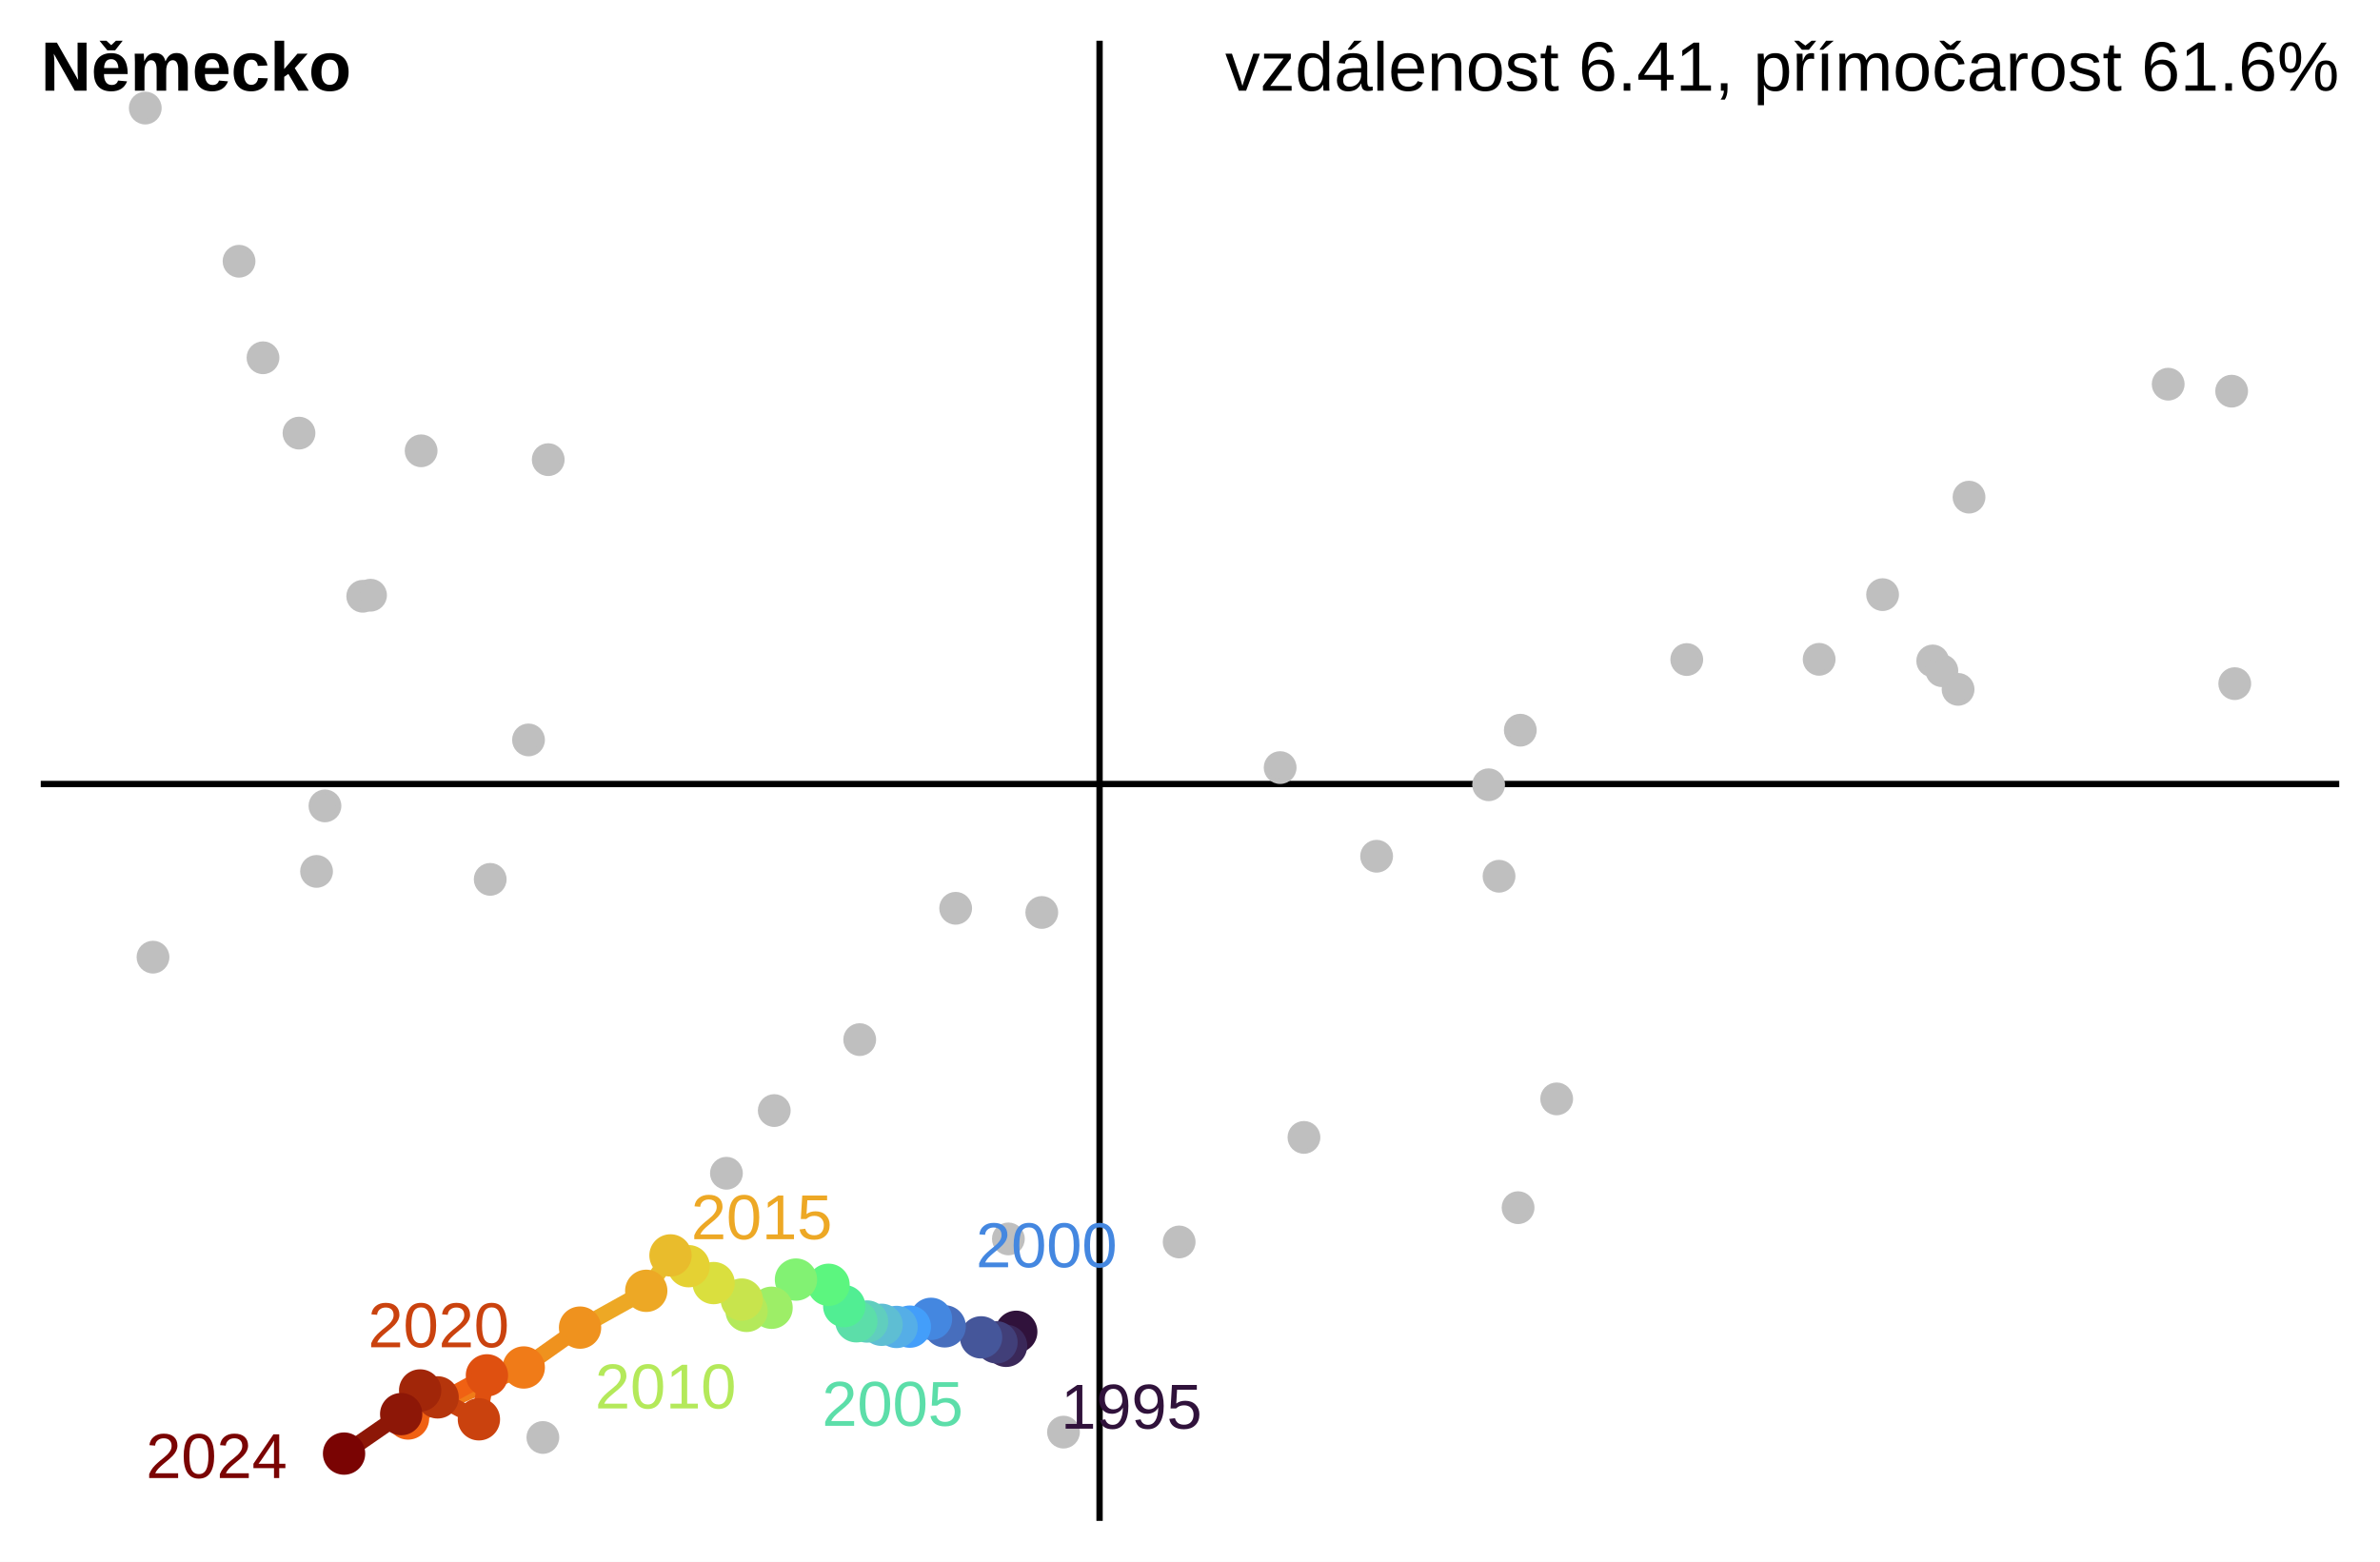
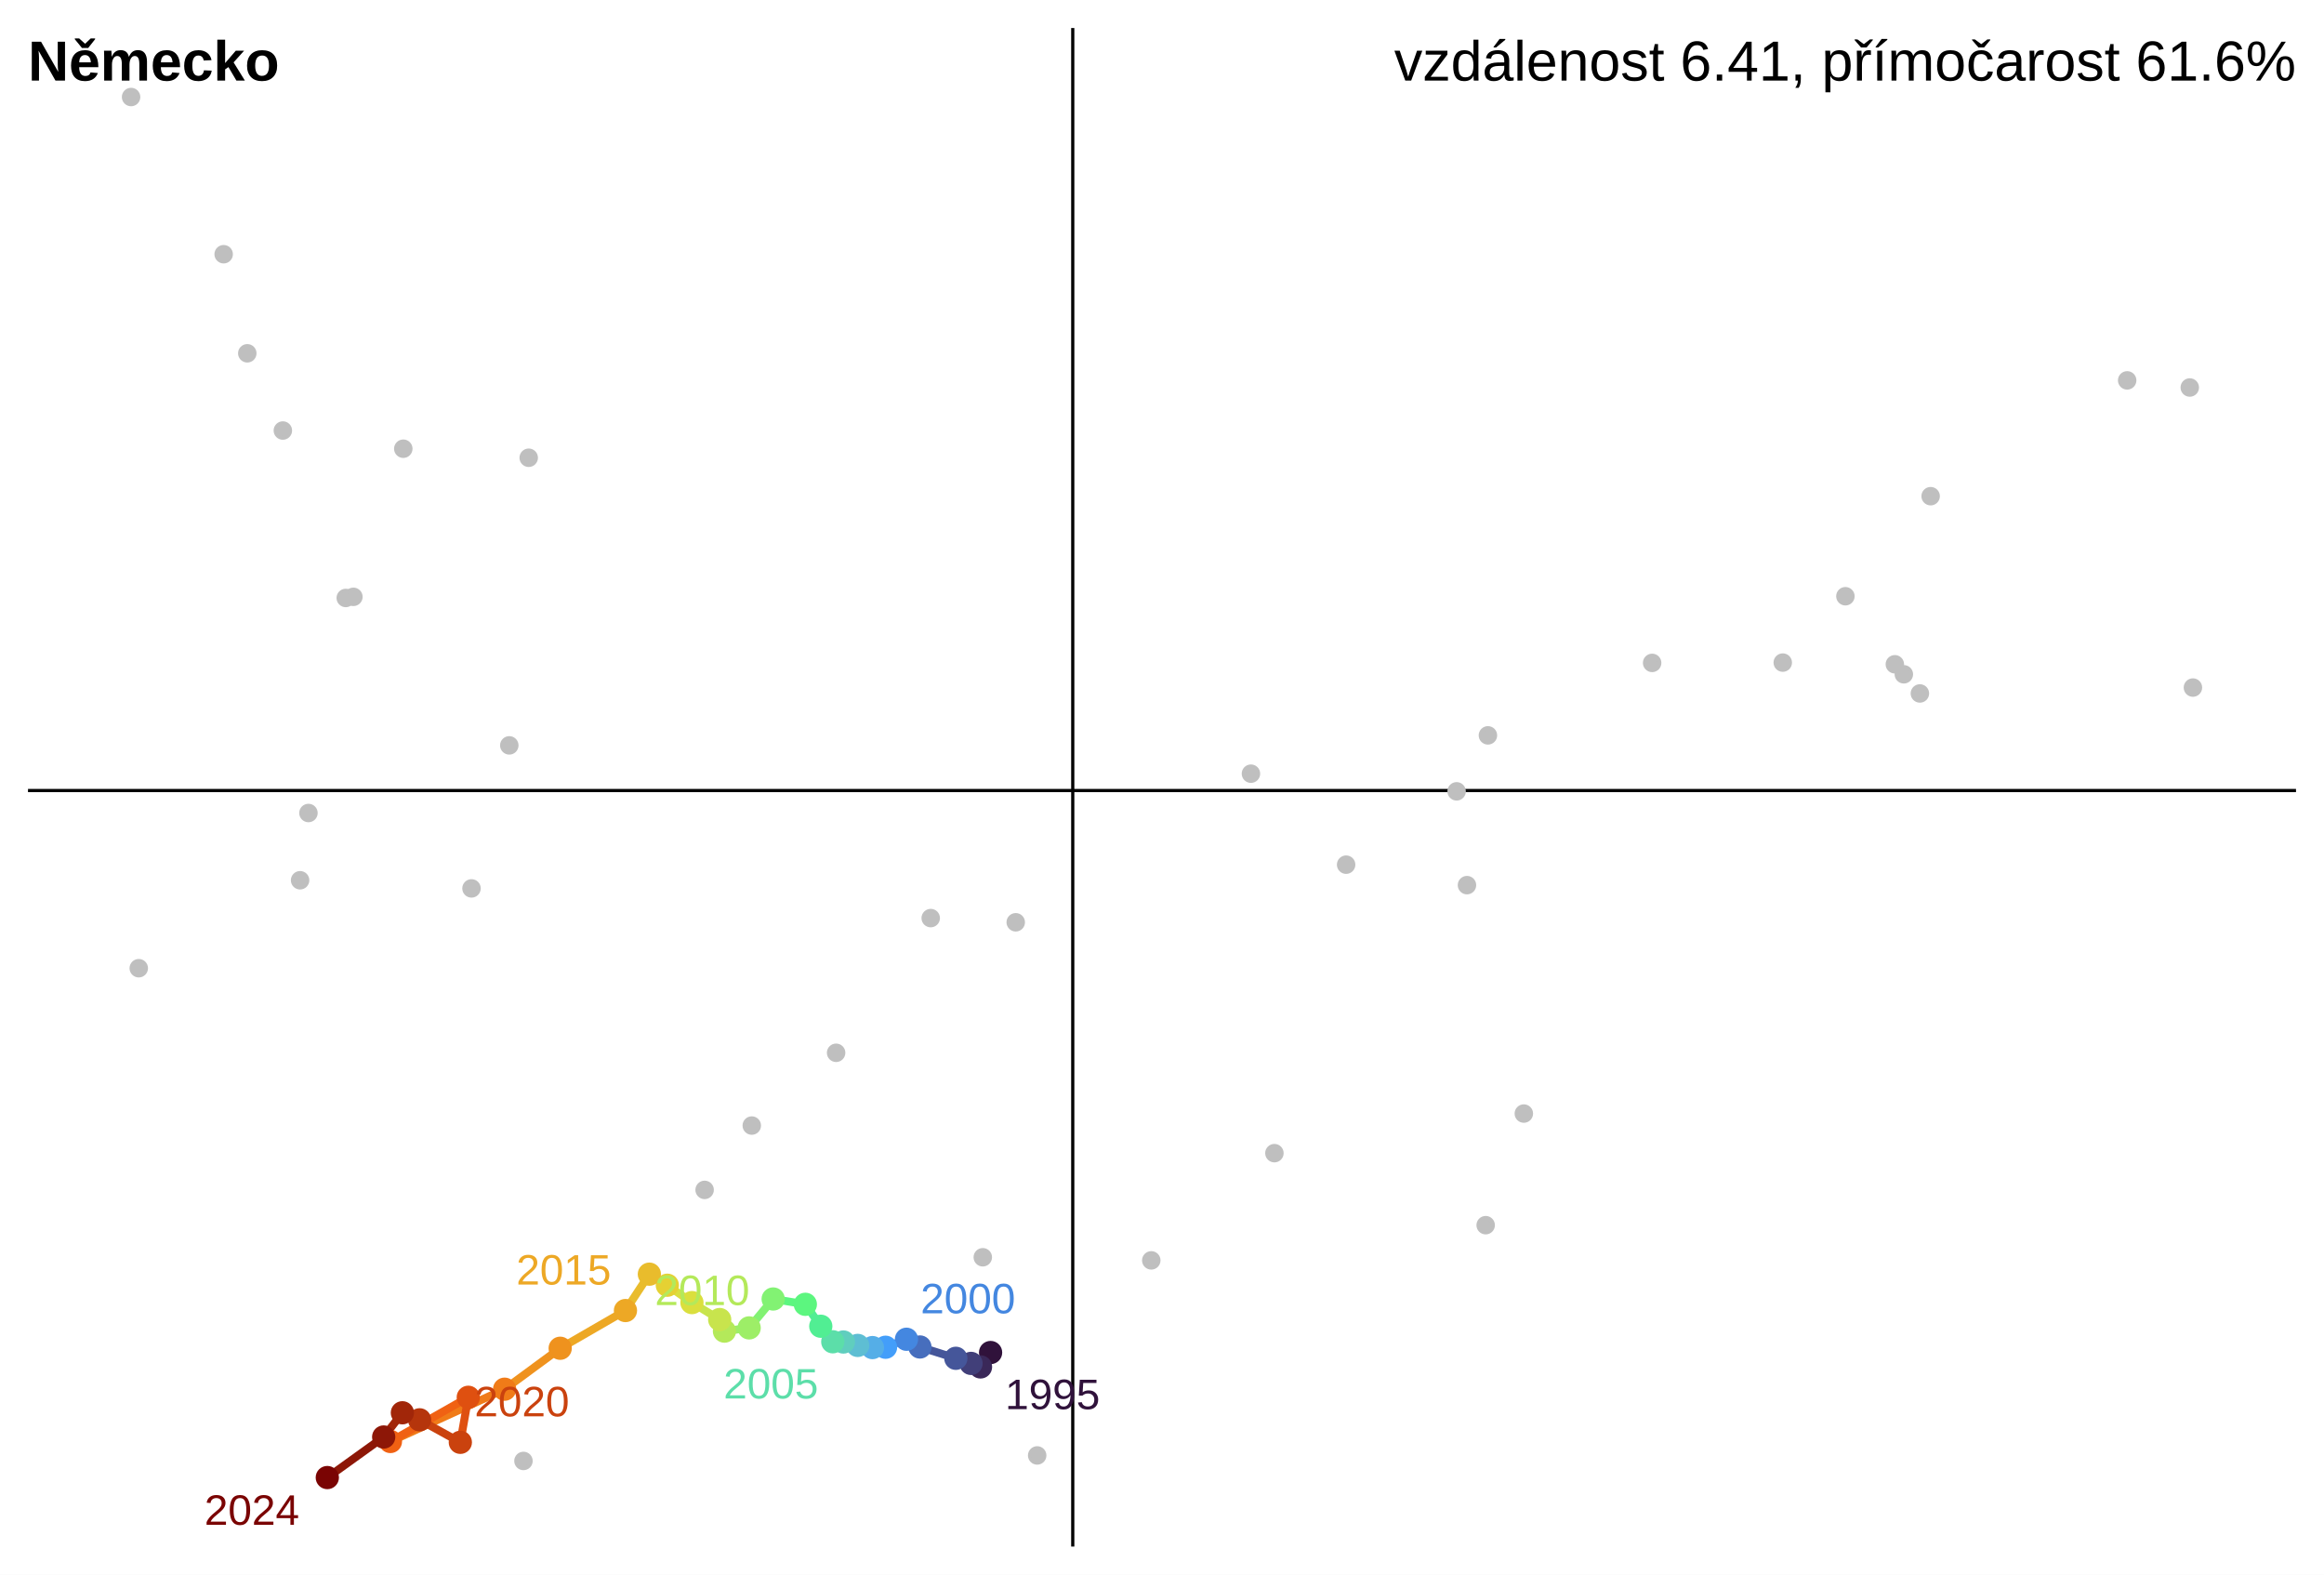
- <svg xmlns="http://www.w3.org/2000/svg" width="320.00pt" height="210.00pt" viewBox="0 0 320.00 210.00">
+ <svg xmlns="http://www.w3.org/2000/svg" width="620.00pt" height="420.00pt" viewBox="0 0 620.00 420.00">
  <g class="svglite">
    <defs>
      <style type="text/css">
    .svglite line, .svglite polyline, .svglite polygon, .svglite path, .svglite rect, .svglite circle {
      fill: none;
      stroke: #000000;
      stroke-linecap: round;
      stroke-linejoin: round;
      stroke-miterlimit: 10.00;
    }
    .svglite text {
      white-space: pre;
    }
    .svglite g.glyphgroup path {
      fill: inherit;
      stroke: none;
    }
  </style>
    </defs>
    <rect width="100%" height="100%" style="stroke: none; fill: #FFFFFF;" />
    <defs>
-       <clipPath id="cpMC4wMHwzMjAuMDB8MC4wMHwyMTAuMDA=">
-         <rect x="0.00" y="0.00" width="320.00" height="210.00" />
+       <clipPath id="cpMC4wMHw2MjAuMDB8MC4wMHw0MjAuMDA=">
+         <rect x="0.00" y="0.00" width="620.00" height="420.00" />
      </clipPath>
    </defs>
-     <g clip-path="url(#cpMC4wMHwzMjAuMDB8MC4wMHwyMTAuMDA=)">
-       <rect x="0.00" y="0.00" width="320.00" height="210.00" style="stroke-width: 1.07; stroke: none; fill: #FFFFFF;" />
+     <g clip-path="url(#cpMC4wMHw2MjAuMDB8MC4wMHw0MjAuMDA=)">
+       <rect x="0.00" y="0.00" width="620.00" height="420.00" style="stroke-width: 1.45; stroke: none; fill: #FFFFFF;" />
    </g>
    <defs>
-       <clipPath id="cpNS40OHwzMTQuNTJ8NS40OHwyMDQuNTI=">
-         <rect x="5.48" y="5.48" width="309.04" height="199.04" />
+       <clipPath id="cpNy40N3w2MTIuNTN8Ny40N3w0MTIuNTM=">
+         <rect x="7.47" y="7.47" width="605.06" height="405.06" />
      </clipPath>
    </defs>
-     <g clip-path="url(#cpNS40OHwzMTQuNTJ8NS40OHwyMDQuNTI=)">
-       <line x1="5.48" y1="105.43" x2="314.52" y2="105.43" style="stroke-width: 0.85; stroke-linecap: butt;" />
-       <line x1="147.84" y1="204.52" x2="147.84" y2="5.48" style="stroke-width: 0.85; stroke-linecap: butt;" />
-       <circle cx="264.74" cy="66.85" r="1.85" style="stroke-width: 0.71; stroke: #BFBFBF; fill: #BFBFBF;" />
-       <circle cx="115.59" cy="139.80" r="1.85" style="stroke-width: 0.71; stroke: #BFBFBF; fill: #BFBFBF;" />
-       <circle cx="253.12" cy="79.96" r="1.85" style="stroke-width: 0.71; stroke: #BFBFBF; fill: #BFBFBF;" />
-       <circle cx="42.56" cy="117.18" r="1.85" style="stroke-width: 0.71; stroke: #BFBFBF; fill: #BFBFBF;" />
-       <circle cx="300.47" cy="91.93" r="1.85" style="stroke-width: 0.71; stroke: #BFBFBF; fill: #BFBFBF;" />
-       <circle cx="204.41" cy="98.19" r="1.85" style="stroke-width: 0.71; stroke: #BFBFBF; fill: #BFBFBF;" />
-       <circle cx="48.77" cy="80.18" r="1.85" style="stroke-width: 0.71; stroke: #BFBFBF; fill: #BFBFBF;" />
-       <circle cx="200.15" cy="105.53" r="1.85" style="stroke-width: 0.71; stroke: #BFBFBF; fill: #BFBFBF;" />
-       <circle cx="142.99" cy="192.58" r="1.85" style="stroke-width: 0.71; stroke: #BFBFBF; fill: #BFBFBF;" />
-       <circle cx="40.20" cy="58.24" r="1.85" style="stroke-width: 0.71; stroke: #BFBFBF; fill: #BFBFBF;" />
-       <circle cx="128.49" cy="122.14" r="1.85" style="stroke-width: 0.71; stroke: #BFBFBF; fill: #BFBFBF;" />
-       <circle cx="49.82" cy="80.04" r="1.85" style="stroke-width: 0.71; stroke: #BFBFBF; fill: #BFBFBF;" />
-       <circle cx="97.67" cy="157.77" r="1.85" style="stroke-width: 0.71; stroke: #BFBFBF; fill: #BFBFBF;" />
-       <circle cx="291.52" cy="51.66" r="1.85" style="stroke-width: 0.71; stroke: #BFBFBF; fill: #BFBFBF;" />
-       <circle cx="72.99" cy="193.30" r="1.85" style="stroke-width: 0.71; stroke: #BFBFBF; fill: #BFBFBF;" />
-       <circle cx="175.32" cy="152.95" r="1.85" style="stroke-width: 0.71; stroke: #BFBFBF; fill: #BFBFBF;" />
-       <circle cx="201.55" cy="117.83" r="1.85" style="stroke-width: 0.71; stroke: #BFBFBF; fill: #BFBFBF;" />
-       <circle cx="19.53" cy="14.53" r="1.85" style="stroke-width: 0.71; stroke: #BFBFBF; fill: #BFBFBF;" />
-       <circle cx="73.71" cy="61.81" r="1.85" style="stroke-width: 0.71; stroke: #BFBFBF; fill: #BFBFBF;" />
-       <circle cx="135.58" cy="166.60" r="1.85" style="stroke-width: 0.71; stroke: #BFBFBF; fill: #BFBFBF;" />
-       <circle cx="185.09" cy="115.14" r="1.85" style="stroke-width: 0.71; stroke: #BFBFBF; fill: #BFBFBF;" />
-       <circle cx="172.12" cy="103.22" r="1.85" style="stroke-width: 0.71; stroke: #BFBFBF; fill: #BFBFBF;" />
-       <circle cx="300.05" cy="52.60" r="1.85" style="stroke-width: 0.71; stroke: #BFBFBF; fill: #BFBFBF;" />
-       <circle cx="226.79" cy="88.69" r="1.85" style="stroke-width: 0.71; stroke: #BFBFBF; fill: #BFBFBF;" />
-       <circle cx="20.57" cy="128.71" r="1.85" style="stroke-width: 0.71; stroke: #BFBFBF; fill: #BFBFBF;" />
-       <circle cx="56.62" cy="60.62" r="1.85" style="stroke-width: 0.71; stroke: #BFBFBF; fill: #BFBFBF;" />
-       <circle cx="32.14" cy="35.13" r="1.85" style="stroke-width: 0.71; stroke: #BFBFBF; fill: #BFBFBF;" />
-       <circle cx="209.30" cy="147.77" r="1.85" style="stroke-width: 0.71; stroke: #BFBFBF; fill: #BFBFBF;" />
-       <circle cx="140.07" cy="122.70" r="1.85" style="stroke-width: 0.71; stroke: #BFBFBF; fill: #BFBFBF;" />
-       <circle cx="244.59" cy="88.66" r="1.85" style="stroke-width: 0.71; stroke: #BFBFBF; fill: #BFBFBF;" />
-       <circle cx="259.86" cy="88.88" r="1.85" style="stroke-width: 0.71; stroke: #BFBFBF; fill: #BFBFBF;" />
-       <circle cx="261.09" cy="90.19" r="1.85" style="stroke-width: 0.71; stroke: #BFBFBF; fill: #BFBFBF;" />
-       <circle cx="204.11" cy="162.40" r="1.85" style="stroke-width: 0.71; stroke: #BFBFBF; fill: #BFBFBF;" />
-       <circle cx="158.54" cy="167.01" r="1.85" style="stroke-width: 0.71; stroke: #BFBFBF; fill: #BFBFBF;" />
-       <circle cx="104.10" cy="149.34" r="1.85" style="stroke-width: 0.71; stroke: #BFBFBF; fill: #BFBFBF;" />
-       <circle cx="35.36" cy="48.11" r="1.85" style="stroke-width: 0.71; stroke: #BFBFBF; fill: #BFBFBF;" />
-       <circle cx="43.69" cy="108.37" r="1.85" style="stroke-width: 0.71; stroke: #BFBFBF; fill: #BFBFBF;" />
-       <circle cx="263.27" cy="92.70" r="1.85" style="stroke-width: 0.71; stroke: #BFBFBF; fill: #BFBFBF;" />
-       <circle cx="65.91" cy="118.25" r="1.85" style="stroke-width: 0.71; stroke: #BFBFBF; fill: #BFBFBF;" />
-       <circle cx="71.06" cy="99.50" r="1.85" style="stroke-width: 0.71; stroke: #BFBFBF; fill: #BFBFBF;" />
-       <line x1="136.64" y1="179.09" x2="135.27" y2="180.98" style="stroke-width: 2.13; stroke: #30123B; stroke-linecap: butt;" />
-       <line x1="135.27" y1="180.98" x2="133.98" y2="180.51" style="stroke-width: 2.13; stroke: #3A2859; stroke-linecap: butt;" />
-       <line x1="133.98" y1="180.51" x2="131.91" y2="179.84" style="stroke-width: 2.13; stroke: #413F79; stroke-linecap: butt;" />
-       <line x1="131.91" y1="179.84" x2="127.02" y2="178.36" style="stroke-width: 2.13; stroke: #45569A; stroke-linecap: butt;" />
-       <line x1="127.02" y1="178.36" x2="125.18" y2="177.35" style="stroke-width: 2.13; stroke: #476EBD; stroke-linecap: butt;" />
-       <line x1="125.18" y1="177.35" x2="122.33" y2="178.40" style="stroke-width: 2.13; stroke: #4487E0; stroke-linecap: butt;" />
-       <line x1="122.33" y1="178.40" x2="120.54" y2="178.44" style="stroke-width: 2.13; stroke: #439EFA; stroke-linecap: butt;" />
-       <line x1="120.54" y1="178.44" x2="118.53" y2="178.15" style="stroke-width: 2.13; stroke: #55AEE7; stroke-linecap: butt;" />
-       <line x1="118.53" y1="178.15" x2="116.58" y2="177.71" style="stroke-width: 2.13; stroke: #5EBED3; stroke-linecap: butt;" />
-       <line x1="116.58" y1="177.71" x2="115.14" y2="177.68" style="stroke-width: 2.13; stroke: #60CEBE; stroke-linecap: butt;" />
-       <line x1="115.14" y1="177.68" x2="113.51" y2="175.64" style="stroke-width: 2.13; stroke: #5CDEA9; stroke-linecap: butt;" />
-       <line x1="113.51" y1="175.64" x2="111.40" y2="172.77" style="stroke-width: 2.13; stroke: #51EE93; stroke-linecap: butt;" />
-       <line x1="111.40" y1="172.77" x2="107.02" y2="172.07" style="stroke-width: 2.13; stroke: #5CF67F; stroke-linecap: butt;" />
-       <line x1="107.02" y1="172.07" x2="103.74" y2="175.86" style="stroke-width: 2.13; stroke: #82F273; stroke-linecap: butt;" />
-       <line x1="103.74" y1="175.86" x2="100.38" y2="176.28" style="stroke-width: 2.13; stroke: #9DEE67; stroke-linecap: butt;" />
-       <line x1="100.38" y1="176.28" x2="99.73" y2="174.76" style="stroke-width: 2.13; stroke: #B4E95A; stroke-linecap: butt;" />
-       <line x1="99.73" y1="174.76" x2="95.95" y2="172.54" style="stroke-width: 2.13; stroke: #C8E44D; stroke-linecap: butt;" />
-       <line x1="95.95" y1="172.54" x2="92.59" y2="170.27" style="stroke-width: 2.13; stroke: #DADF3E; stroke-linecap: butt;" />
-       <line x1="92.59" y1="170.27" x2="90.15" y2="168.82" style="stroke-width: 2.13; stroke: #E5D133; stroke-linecap: butt;" />
-       <line x1="90.15" y1="168.82" x2="86.89" y2="173.58" style="stroke-width: 2.13; stroke: #E9BC2C; stroke-linecap: butt;" />
-       <line x1="86.89" y1="173.58" x2="77.99" y2="178.53" style="stroke-width: 2.13; stroke: #EDA825; stroke-linecap: butt;" />
-       <line x1="77.99" y1="178.53" x2="70.42" y2="183.89" style="stroke-width: 2.13; stroke: #EF921E; stroke-linecap: butt;" />
-       <line x1="70.42" y1="183.89" x2="54.86" y2="190.75" style="stroke-width: 2.13; stroke: #F07B18; stroke-linecap: butt;" />
-       <line x1="54.86" y1="190.75" x2="65.47" y2="184.95" style="stroke-width: 2.13; stroke: #F06113; stroke-linecap: butt;" />
-       <line x1="65.47" y1="184.95" x2="64.39" y2="190.86" style="stroke-width: 2.13; stroke: #DF5010; stroke-linecap: butt;" />
-       <line x1="64.39" y1="190.86" x2="58.84" y2="187.91" style="stroke-width: 2.13; stroke: #CA420E; stroke-linecap: butt;" />
-       <line x1="58.84" y1="187.91" x2="56.49" y2="186.98" style="stroke-width: 2.13; stroke: #B5350C; stroke-linecap: butt;" />
-       <line x1="56.49" y1="186.98" x2="53.94" y2="190.16" style="stroke-width: 2.13; stroke: #A12609; stroke-linecap: butt;" />
-       <line x1="53.94" y1="190.16" x2="46.26" y2="195.47" style="stroke-width: 2.13; stroke: #8D1707; stroke-linecap: butt;" />
-       <circle cx="136.64" cy="179.09" r="2.49" style="stroke-width: 0.71; stroke: #30123B; fill: #30123B;" />
-       <circle cx="135.27" cy="180.98" r="2.49" style="stroke-width: 0.71; stroke: #3A2859; fill: #3A2859;" />
-       <circle cx="133.98" cy="180.51" r="2.49" style="stroke-width: 0.71; stroke: #413F79; fill: #413F79;" />
-       <circle cx="131.91" cy="179.84" r="2.49" style="stroke-width: 0.71; stroke: #45569A; fill: #45569A;" />
-       <circle cx="127.02" cy="178.36" r="2.49" style="stroke-width: 0.71; stroke: #476EBD; fill: #476EBD;" />
-       <circle cx="125.18" cy="177.35" r="2.49" style="stroke-width: 0.71; stroke: #4487E0; fill: #4487E0;" />
-       <circle cx="122.33" cy="178.40" r="2.49" style="stroke-width: 0.71; stroke: #439EFA; fill: #439EFA;" />
-       <circle cx="120.54" cy="178.44" r="2.49" style="stroke-width: 0.71; stroke: #55AEE7; fill: #55AEE7;" />
-       <circle cx="118.53" cy="178.15" r="2.49" style="stroke-width: 0.71; stroke: #5EBED3; fill: #5EBED3;" />
-       <circle cx="116.58" cy="177.71" r="2.49" style="stroke-width: 0.71; stroke: #60CEBE; fill: #60CEBE;" />
-       <circle cx="115.14" cy="177.68" r="2.49" style="stroke-width: 0.71; stroke: #5CDEA9; fill: #5CDEA9;" />
-       <circle cx="113.51" cy="175.64" r="2.49" style="stroke-width: 0.71; stroke: #51EE93; fill: #51EE93;" />
-       <circle cx="111.40" cy="172.77" r="2.49" style="stroke-width: 0.71; stroke: #5CF67F; fill: #5CF67F;" />
-       <circle cx="107.02" cy="172.07" r="2.49" style="stroke-width: 0.71; stroke: #82F273; fill: #82F273;" />
-       <circle cx="103.74" cy="175.86" r="2.49" style="stroke-width: 0.71; stroke: #9DEE67; fill: #9DEE67;" />
-       <circle cx="100.38" cy="176.28" r="2.49" style="stroke-width: 0.71; stroke: #B4E95A; fill: #B4E95A;" />
-       <circle cx="99.73" cy="174.76" r="2.49" style="stroke-width: 0.71; stroke: #C8E44D; fill: #C8E44D;" />
-       <circle cx="95.95" cy="172.54" r="2.49" style="stroke-width: 0.71; stroke: #DADF3E; fill: #DADF3E;" />
-       <circle cx="92.59" cy="170.27" r="2.49" style="stroke-width: 0.71; stroke: #E5D133; fill: #E5D133;" />
-       <circle cx="90.15" cy="168.82" r="2.49" style="stroke-width: 0.71; stroke: #E9BC2C; fill: #E9BC2C;" />
-       <circle cx="86.89" cy="173.58" r="2.49" style="stroke-width: 0.71; stroke: #EDA825; fill: #EDA825;" />
-       <circle cx="77.99" cy="178.53" r="2.49" style="stroke-width: 0.71; stroke: #EF921E; fill: #EF921E;" />
-       <circle cx="70.42" cy="183.89" r="2.49" style="stroke-width: 0.71; stroke: #F07B18; fill: #F07B18;" />
-       <circle cx="54.86" cy="190.75" r="2.49" style="stroke-width: 0.71; stroke: #F06113; fill: #F06113;" />
-       <circle cx="65.47" cy="184.95" r="2.49" style="stroke-width: 0.71; stroke: #DF5010; fill: #DF5010;" />
-       <circle cx="64.39" cy="190.86" r="2.49" style="stroke-width: 0.71; stroke: #CA420E; fill: #CA420E;" />
-       <circle cx="58.84" cy="187.91" r="2.49" style="stroke-width: 0.71; stroke: #B5350C; fill: #B5350C;" />
-       <circle cx="56.49" cy="186.98" r="2.49" style="stroke-width: 0.71; stroke: #A12609; fill: #A12609;" />
-       <circle cx="53.94" cy="190.16" r="2.49" style="stroke-width: 0.71; stroke: #8D1707; fill: #8D1707;" />
-       <circle cx="46.26" cy="195.47" r="2.49" style="stroke-width: 0.71; stroke: #7A0403; fill: #7A0403;" />
-       <text x="152.12" y="192.12" text-anchor="middle" style="font-size: 8.54px;fill: #30123B; font-family: &quot;Arial&quot;;" textLength="19.00px" lengthAdjust="spacingAndGlyphs">1995</text>
-       <text x="140.71" y="170.41" text-anchor="middle" style="font-size: 8.54px;fill: #4487E0; font-family: &quot;Arial&quot;;" textLength="19.00px" lengthAdjust="spacingAndGlyphs">2000</text>
-       <text x="120.01" y="191.74" text-anchor="middle" style="font-size: 8.54px;fill: #5CDEA9; font-family: &quot;Arial&quot;;" textLength="19.00px" lengthAdjust="spacingAndGlyphs">2005</text>
-       <text x="89.49" y="189.40" text-anchor="middle" style="font-size: 8.54px;fill: #B4E95A; font-family: &quot;Arial&quot;;" textLength="19.00px" lengthAdjust="spacingAndGlyphs">2010</text>
-       <text x="102.41" y="166.64" text-anchor="middle" style="font-size: 8.54px;fill: #EDA825; font-family: &quot;Arial&quot;;" textLength="19.00px" lengthAdjust="spacingAndGlyphs">2015</text>
-       <text x="58.97" y="181.17" text-anchor="middle" style="font-size: 8.54px;fill: #CA420E; font-family: &quot;Arial&quot;;" textLength="19.00px" lengthAdjust="spacingAndGlyphs">2020</text>
-       <text x="29.12" y="198.76" text-anchor="middle" style="font-size: 8.54px;fill: #7A0403; font-family: &quot;Arial&quot;;" textLength="19.00px" lengthAdjust="spacingAndGlyphs">2024</text>
-       <text x="5.48" y="12.19" style="font-size: 9.39px; font-weight: bold; font-family: &quot;Arial&quot;;" textLength="41.70px" lengthAdjust="spacingAndGlyphs">Německo</text>
-       <text x="314.52" y="12.19" text-anchor="end" style="font-size: 9.39px; font-family: &quot;Arial&quot;;" textLength="149.67px" lengthAdjust="spacingAndGlyphs">vzdálenost 6.41, přímočarost 61.6%</text>
+     <g clip-path="url(#cpNy40N3w2MTIuNTN8Ny40N3w0MTIuNTM=)">
+       <line x1="7.47" y1="210.87" x2="612.53" y2="210.87" style="stroke-width: 0.85; stroke-linecap: butt;" />
+       <line x1="286.19" y1="412.53" x2="286.19" y2="7.47" style="stroke-width: 0.85; stroke-linecap: butt;" />
+       <circle cx="515.06" cy="132.35" r="1.98" style="stroke-width: 0.97; stroke: #BFBFBF; fill: #BFBFBF;" />
+       <circle cx="223.06" cy="280.82" r="1.98" style="stroke-width: 0.97; stroke: #BFBFBF; fill: #BFBFBF;" />
+       <circle cx="492.32" cy="159.04" r="1.98" style="stroke-width: 0.97; stroke: #BFBFBF; fill: #BFBFBF;" />
+       <circle cx="80.06" cy="234.80" r="1.98" style="stroke-width: 0.97; stroke: #BFBFBF; fill: #BFBFBF;" />
+       <circle cx="585.03" cy="183.40" r="1.98" style="stroke-width: 0.97; stroke: #BFBFBF; fill: #BFBFBF;" />
+       <circle cx="396.95" cy="196.15" r="1.98" style="stroke-width: 0.97; stroke: #BFBFBF; fill: #BFBFBF;" />
+       <circle cx="92.24" cy="159.50" r="1.98" style="stroke-width: 0.97; stroke: #BFBFBF; fill: #BFBFBF;" />
+       <circle cx="388.60" cy="211.08" r="1.98" style="stroke-width: 0.97; stroke: #BFBFBF; fill: #BFBFBF;" />
+       <circle cx="276.70" cy="388.22" r="1.98" style="stroke-width: 0.97; stroke: #BFBFBF; fill: #BFBFBF;" />
+       <circle cx="75.46" cy="114.84" r="1.98" style="stroke-width: 0.97; stroke: #BFBFBF; fill: #BFBFBF;" />
+       <circle cx="248.30" cy="244.89" r="1.98" style="stroke-width: 0.97; stroke: #BFBFBF; fill: #BFBFBF;" />
+       <circle cx="94.28" cy="159.20" r="1.98" style="stroke-width: 0.97; stroke: #BFBFBF; fill: #BFBFBF;" />
+       <circle cx="187.98" cy="317.39" r="1.98" style="stroke-width: 0.97; stroke: #BFBFBF; fill: #BFBFBF;" />
+       <circle cx="567.49" cy="101.46" r="1.98" style="stroke-width: 0.97; stroke: #BFBFBF; fill: #BFBFBF;" />
+       <circle cx="139.65" cy="389.69" r="1.98" style="stroke-width: 0.97; stroke: #BFBFBF; fill: #BFBFBF;" />
+       <circle cx="339.99" cy="307.59" r="1.98" style="stroke-width: 0.97; stroke: #BFBFBF; fill: #BFBFBF;" />
+       <circle cx="391.36" cy="236.10" r="1.98" style="stroke-width: 0.97; stroke: #BFBFBF; fill: #BFBFBF;" />
+       <circle cx="34.97" cy="25.88" r="1.98" style="stroke-width: 0.97; stroke: #BFBFBF; fill: #BFBFBF;" />
+       <circle cx="141.05" cy="122.10" r="1.98" style="stroke-width: 0.97; stroke: #BFBFBF; fill: #BFBFBF;" />
+       <circle cx="262.19" cy="335.36" r="1.98" style="stroke-width: 0.97; stroke: #BFBFBF; fill: #BFBFBF;" />
+       <circle cx="359.12" cy="230.64" r="1.98" style="stroke-width: 0.97; stroke: #BFBFBF; fill: #BFBFBF;" />
+       <circle cx="333.73" cy="206.37" r="1.98" style="stroke-width: 0.97; stroke: #BFBFBF; fill: #BFBFBF;" />
+       <circle cx="584.19" cy="103.36" r="1.98" style="stroke-width: 0.97; stroke: #BFBFBF; fill: #BFBFBF;" />
+       <circle cx="440.76" cy="176.82" r="1.98" style="stroke-width: 0.97; stroke: #BFBFBF; fill: #BFBFBF;" />
+       <circle cx="37.02" cy="258.26" r="1.98" style="stroke-width: 0.97; stroke: #BFBFBF; fill: #BFBFBF;" />
+       <circle cx="107.59" cy="119.69" r="1.98" style="stroke-width: 0.97; stroke: #BFBFBF; fill: #BFBFBF;" />
+       <circle cx="59.67" cy="67.81" r="1.98" style="stroke-width: 0.97; stroke: #BFBFBF; fill: #BFBFBF;" />
+       <circle cx="406.53" cy="297.03" r="1.98" style="stroke-width: 0.97; stroke: #BFBFBF; fill: #BFBFBF;" />
+       <circle cx="270.98" cy="246.01" r="1.98" style="stroke-width: 0.97; stroke: #BFBFBF; fill: #BFBFBF;" />
+       <circle cx="475.61" cy="176.74" r="1.98" style="stroke-width: 0.97; stroke: #BFBFBF; fill: #BFBFBF;" />
+       <circle cx="505.51" cy="177.19" r="1.98" style="stroke-width: 0.97; stroke: #BFBFBF; fill: #BFBFBF;" />
+       <circle cx="507.91" cy="179.86" r="1.98" style="stroke-width: 0.97; stroke: #BFBFBF; fill: #BFBFBF;" />
+       <circle cx="396.35" cy="326.80" r="1.98" style="stroke-width: 0.97; stroke: #BFBFBF; fill: #BFBFBF;" />
+       <circle cx="307.14" cy="336.19" r="1.98" style="stroke-width: 0.97; stroke: #BFBFBF; fill: #BFBFBF;" />
+       <circle cx="200.56" cy="300.23" r="1.98" style="stroke-width: 0.97; stroke: #BFBFBF; fill: #BFBFBF;" />
+       <circle cx="65.97" cy="94.24" r="1.98" style="stroke-width: 0.97; stroke: #BFBFBF; fill: #BFBFBF;" />
+       <circle cx="82.29" cy="216.86" r="1.98" style="stroke-width: 0.97; stroke: #BFBFBF; fill: #BFBFBF;" />
+       <circle cx="512.19" cy="184.97" r="1.98" style="stroke-width: 0.97; stroke: #BFBFBF; fill: #BFBFBF;" />
+       <circle cx="125.79" cy="236.97" r="1.98" style="stroke-width: 0.97; stroke: #BFBFBF; fill: #BFBFBF;" />
+       <circle cx="135.87" cy="198.82" r="1.98" style="stroke-width: 0.97; stroke: #BFBFBF; fill: #BFBFBF;" />
+       <line x1="264.27" y1="360.77" x2="261.58" y2="364.61" style="stroke-width: 2.13; stroke: #30123B; stroke-linecap: butt;" />
+       <line x1="261.58" y1="364.61" x2="259.05" y2="363.67" style="stroke-width: 2.13; stroke: #3A2859; stroke-linecap: butt;" />
+       <line x1="259.05" y1="363.67" x2="255.00" y2="362.31" style="stroke-width: 2.13; stroke: #413F79; stroke-linecap: butt;" />
+       <line x1="255.00" y1="362.31" x2="245.42" y2="359.29" style="stroke-width: 2.13; stroke: #45569A; stroke-linecap: butt;" />
+       <line x1="245.42" y1="359.29" x2="241.83" y2="357.23" style="stroke-width: 2.13; stroke: #476EBD; stroke-linecap: butt;" />
+       <line x1="241.83" y1="357.23" x2="236.25" y2="359.36" style="stroke-width: 2.13; stroke: #4487E0; stroke-linecap: butt;" />
+       <line x1="236.25" y1="359.36" x2="232.75" y2="359.45" style="stroke-width: 2.13; stroke: #439EFA; stroke-linecap: butt;" />
+       <line x1="232.75" y1="359.45" x2="228.82" y2="358.87" style="stroke-width: 2.13; stroke: #55AEE7; stroke-linecap: butt;" />
+       <line x1="228.82" y1="358.87" x2="225.00" y2="357.96" style="stroke-width: 2.13; stroke: #5EBED3; stroke-linecap: butt;" />
+       <line x1="225.00" y1="357.96" x2="222.17" y2="357.90" style="stroke-width: 2.13; stroke: #60CEBE; stroke-linecap: butt;" />
+       <line x1="222.17" y1="357.90" x2="218.97" y2="353.76" style="stroke-width: 2.13; stroke: #5CDEA9; stroke-linecap: butt;" />
+       <line x1="218.97" y1="353.76" x2="214.85" y2="347.91" style="stroke-width: 2.13; stroke: #51EE93; stroke-linecap: butt;" />
+       <line x1="214.85" y1="347.91" x2="206.27" y2="346.49" style="stroke-width: 2.13; stroke: #5CF67F; stroke-linecap: butt;" />
+       <line x1="206.27" y1="346.49" x2="199.86" y2="354.20" style="stroke-width: 2.13; stroke: #82F273; stroke-linecap: butt;" />
+       <line x1="199.86" y1="354.20" x2="193.27" y2="355.06" style="stroke-width: 2.13; stroke: #9DEE67; stroke-linecap: butt;" />
+       <line x1="193.27" y1="355.06" x2="192.00" y2="351.97" style="stroke-width: 2.13; stroke: #B4E95A; stroke-linecap: butt;" />
+       <line x1="192.00" y1="351.97" x2="184.60" y2="347.45" style="stroke-width: 2.13; stroke: #C8E44D; stroke-linecap: butt;" />
+       <line x1="184.60" y1="347.45" x2="178.03" y2="342.82" style="stroke-width: 2.13; stroke: #DADF3E; stroke-linecap: butt;" />
+       <line x1="178.03" y1="342.82" x2="173.24" y2="339.87" style="stroke-width: 2.13; stroke: #E5D133; stroke-linecap: butt;" />
+       <line x1="173.24" y1="339.87" x2="166.86" y2="349.57" style="stroke-width: 2.13; stroke: #E9BC2C; stroke-linecap: butt;" />
+       <line x1="166.86" y1="349.57" x2="149.45" y2="359.63" style="stroke-width: 2.13; stroke: #EDA825; stroke-linecap: butt;" />
+       <line x1="149.45" y1="359.63" x2="134.62" y2="370.55" style="stroke-width: 2.13; stroke: #EF921E; stroke-linecap: butt;" />
+       <line x1="134.62" y1="370.55" x2="104.16" y2="384.50" style="stroke-width: 2.13; stroke: #F07B18; stroke-linecap: butt;" />
+       <line x1="104.16" y1="384.50" x2="124.93" y2="372.71" style="stroke-width: 2.13; stroke: #F06113; stroke-linecap: butt;" />
+       <line x1="124.93" y1="372.71" x2="122.81" y2="384.72" style="stroke-width: 2.13; stroke: #DF5010; stroke-linecap: butt;" />
+       <line x1="122.81" y1="384.72" x2="111.94" y2="378.72" style="stroke-width: 2.13; stroke: #CA420E; stroke-linecap: butt;" />
+       <line x1="111.94" y1="378.72" x2="107.35" y2="376.84" style="stroke-width: 2.13; stroke: #B5350C; stroke-linecap: butt;" />
+       <line x1="107.35" y1="376.84" x2="102.36" y2="383.30" style="stroke-width: 2.13; stroke: #A12609; stroke-linecap: butt;" />
+       <line x1="102.36" y1="383.30" x2="87.32" y2="394.12" style="stroke-width: 2.13; stroke: #8D1707; stroke-linecap: butt;" />
+       <circle cx="264.27" cy="360.77" r="2.62" style="stroke-width: 0.97; stroke: #30123B; fill: #30123B;" />
+       <circle cx="261.58" cy="364.61" r="2.62" style="stroke-width: 0.97; stroke: #3A2859; fill: #3A2859;" />
+       <circle cx="259.05" cy="363.67" r="2.62" style="stroke-width: 0.97; stroke: #413F79; fill: #413F79;" />
+       <circle cx="255.00" cy="362.31" r="2.62" style="stroke-width: 0.97; stroke: #45569A; fill: #45569A;" />
+       <circle cx="245.42" cy="359.29" r="2.62" style="stroke-width: 0.97; stroke: #476EBD; fill: #476EBD;" />
+       <circle cx="241.83" cy="357.23" r="2.62" style="stroke-width: 0.97; stroke: #4487E0; fill: #4487E0;" />
+       <circle cx="236.25" cy="359.36" r="2.62" style="stroke-width: 0.97; stroke: #439EFA; fill: #439EFA;" />
+       <circle cx="232.75" cy="359.45" r="2.62" style="stroke-width: 0.97; stroke: #55AEE7; fill: #55AEE7;" />
+       <circle cx="228.82" cy="358.87" r="2.62" style="stroke-width: 0.97; stroke: #5EBED3; fill: #5EBED3;" />
+       <circle cx="225.00" cy="357.96" r="2.62" style="stroke-width: 0.97; stroke: #60CEBE; fill: #60CEBE;" />
+       <circle cx="222.17" cy="357.90" r="2.62" style="stroke-width: 0.97; stroke: #5CDEA9; fill: #5CDEA9;" />
+       <circle cx="218.97" cy="353.76" r="2.62" style="stroke-width: 0.97; stroke: #51EE93; fill: #51EE93;" />
+       <circle cx="214.85" cy="347.91" r="2.62" style="stroke-width: 0.97; stroke: #5CF67F; fill: #5CF67F;" />
+       <circle cx="206.27" cy="346.49" r="2.62" style="stroke-width: 0.97; stroke: #82F273; fill: #82F273;" />
+       <circle cx="199.86" cy="354.20" r="2.62" style="stroke-width: 0.97; stroke: #9DEE67; fill: #9DEE67;" />
+       <circle cx="193.27" cy="355.06" r="2.62" style="stroke-width: 0.97; stroke: #B4E95A; fill: #B4E95A;" />
+       <circle cx="192.00" cy="351.97" r="2.62" style="stroke-width: 0.97; stroke: #C8E44D; fill: #C8E44D;" />
+       <circle cx="184.60" cy="347.45" r="2.62" style="stroke-width: 0.97; stroke: #DADF3E; fill: #DADF3E;" />
+       <circle cx="178.03" cy="342.82" r="2.62" style="stroke-width: 0.97; stroke: #E5D133; fill: #E5D133;" />
+       <circle cx="173.24" cy="339.87" r="2.62" style="stroke-width: 0.97; stroke: #E9BC2C; fill: #E9BC2C;" />
+       <circle cx="166.86" cy="349.57" r="2.62" style="stroke-width: 0.97; stroke: #EDA825; fill: #EDA825;" />
+       <circle cx="149.45" cy="359.63" r="2.62" style="stroke-width: 0.97; stroke: #EF921E; fill: #EF921E;" />
+       <circle cx="134.62" cy="370.55" r="2.62" style="stroke-width: 0.97; stroke: #F07B18; fill: #F07B18;" />
+       <circle cx="104.16" cy="384.50" r="2.62" style="stroke-width: 0.97; stroke: #F06113; fill: #F06113;" />
+       <circle cx="124.93" cy="372.71" r="2.62" style="stroke-width: 0.97; stroke: #DF5010; fill: #DF5010;" />
+       <circle cx="122.81" cy="384.72" r="2.62" style="stroke-width: 0.97; stroke: #CA420E; fill: #CA420E;" />
+       <circle cx="111.94" cy="378.72" r="2.62" style="stroke-width: 0.97; stroke: #B5350C; fill: #B5350C;" />
+       <circle cx="107.35" cy="376.84" r="2.62" style="stroke-width: 0.97; stroke: #A12609; fill: #A12609;" />
+       <circle cx="102.36" cy="383.30" r="2.62" style="stroke-width: 0.97; stroke: #8D1707; fill: #8D1707;" />
+       <circle cx="87.32" cy="394.12" r="2.62" style="stroke-width: 0.97; stroke: #7A0403; fill: #7A0403;" />
+       <text x="280.80" y="375.87" text-anchor="middle" style="font-size: 11.38px;fill: #30123B; font-family: &quot;Arial&quot;;" textLength="25.31px" lengthAdjust="spacingAndGlyphs">1995</text>
+       <text x="258.24" y="350.31" text-anchor="middle" style="font-size: 11.38px;fill: #4487E0; font-family: &quot;Arial&quot;;" textLength="25.31px" lengthAdjust="spacingAndGlyphs">2000</text>
+       <text x="205.67" y="373.03" text-anchor="middle" style="font-size: 11.38px;fill: #5CDEA9; font-family: &quot;Arial&quot;;" textLength="25.31px" lengthAdjust="spacingAndGlyphs">2005</text>
+       <text x="187.34" y="348.11" text-anchor="middle" style="font-size: 11.38px;fill: #B4E95A; font-family: &quot;Arial&quot;;" textLength="25.31px" lengthAdjust="spacingAndGlyphs">2010</text>
+       <text x="150.38" y="342.64" text-anchor="middle" style="font-size: 11.38px;fill: #EDA825; font-family: &quot;Arial&quot;;" textLength="25.31px" lengthAdjust="spacingAndGlyphs">2015</text>
+       <text x="139.24" y="377.79" text-anchor="middle" style="font-size: 11.38px;fill: #CA420E; font-family: &quot;Arial&quot;;" textLength="25.31px" lengthAdjust="spacingAndGlyphs">2020</text>
+       <text x="67.19" y="406.72" text-anchor="middle" style="font-size: 11.38px;fill: #7A0403; font-family: &quot;Arial&quot;;" textLength="25.31px" lengthAdjust="spacingAndGlyphs">2024</text>
+       <text x="7.47" y="21.50" style="font-size: 15.08px; font-weight: bold; font-family: &quot;Arial&quot;;" textLength="67.06px" lengthAdjust="spacingAndGlyphs">Německo</text>
+       <text x="612.53" y="21.50" text-anchor="end" style="font-size: 15.08px; font-family: &quot;Arial&quot;;" textLength="240.62px" lengthAdjust="spacingAndGlyphs">vzdálenost 6.41, přímočarost 61.6%</text>
    </g>
-     <g clip-path="url(#cpMC4wMHwzMjAuMDB8MC4wMHwyMTAuMDA=)">
+     <g clip-path="url(#cpMC4wMHw2MjAuMDB8MC4wMHw0MjAuMDA=)">
</g>
  </g>
</svg>
